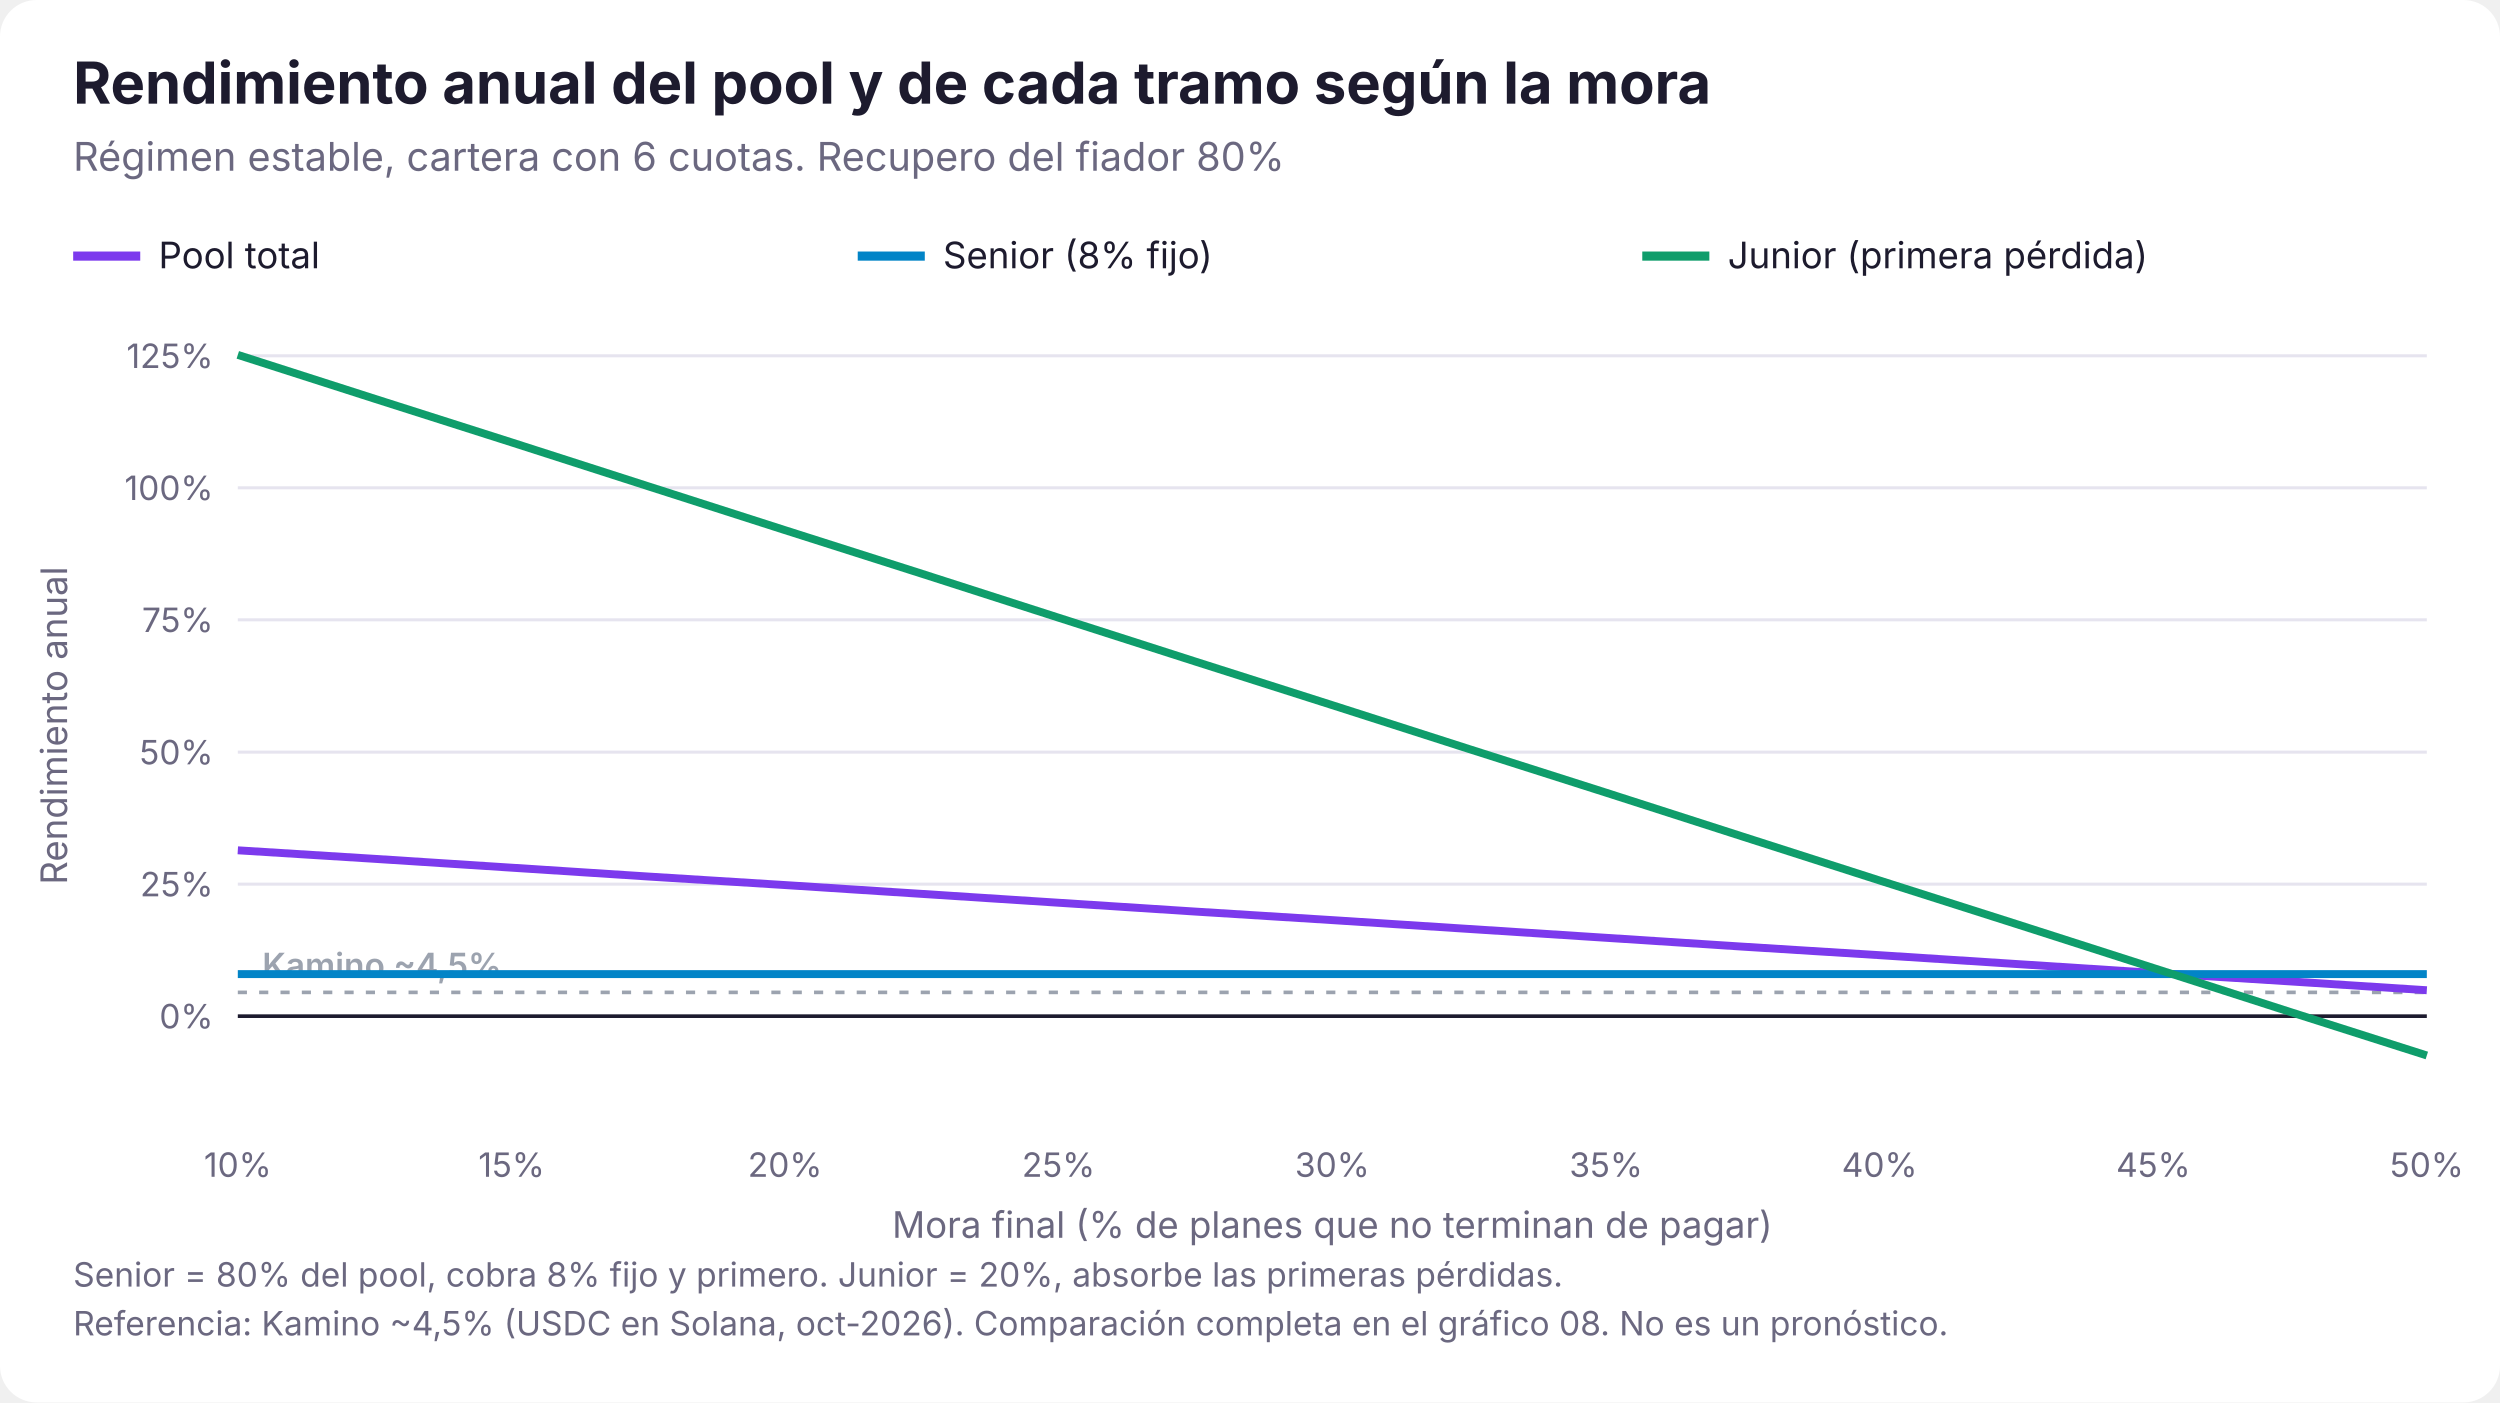
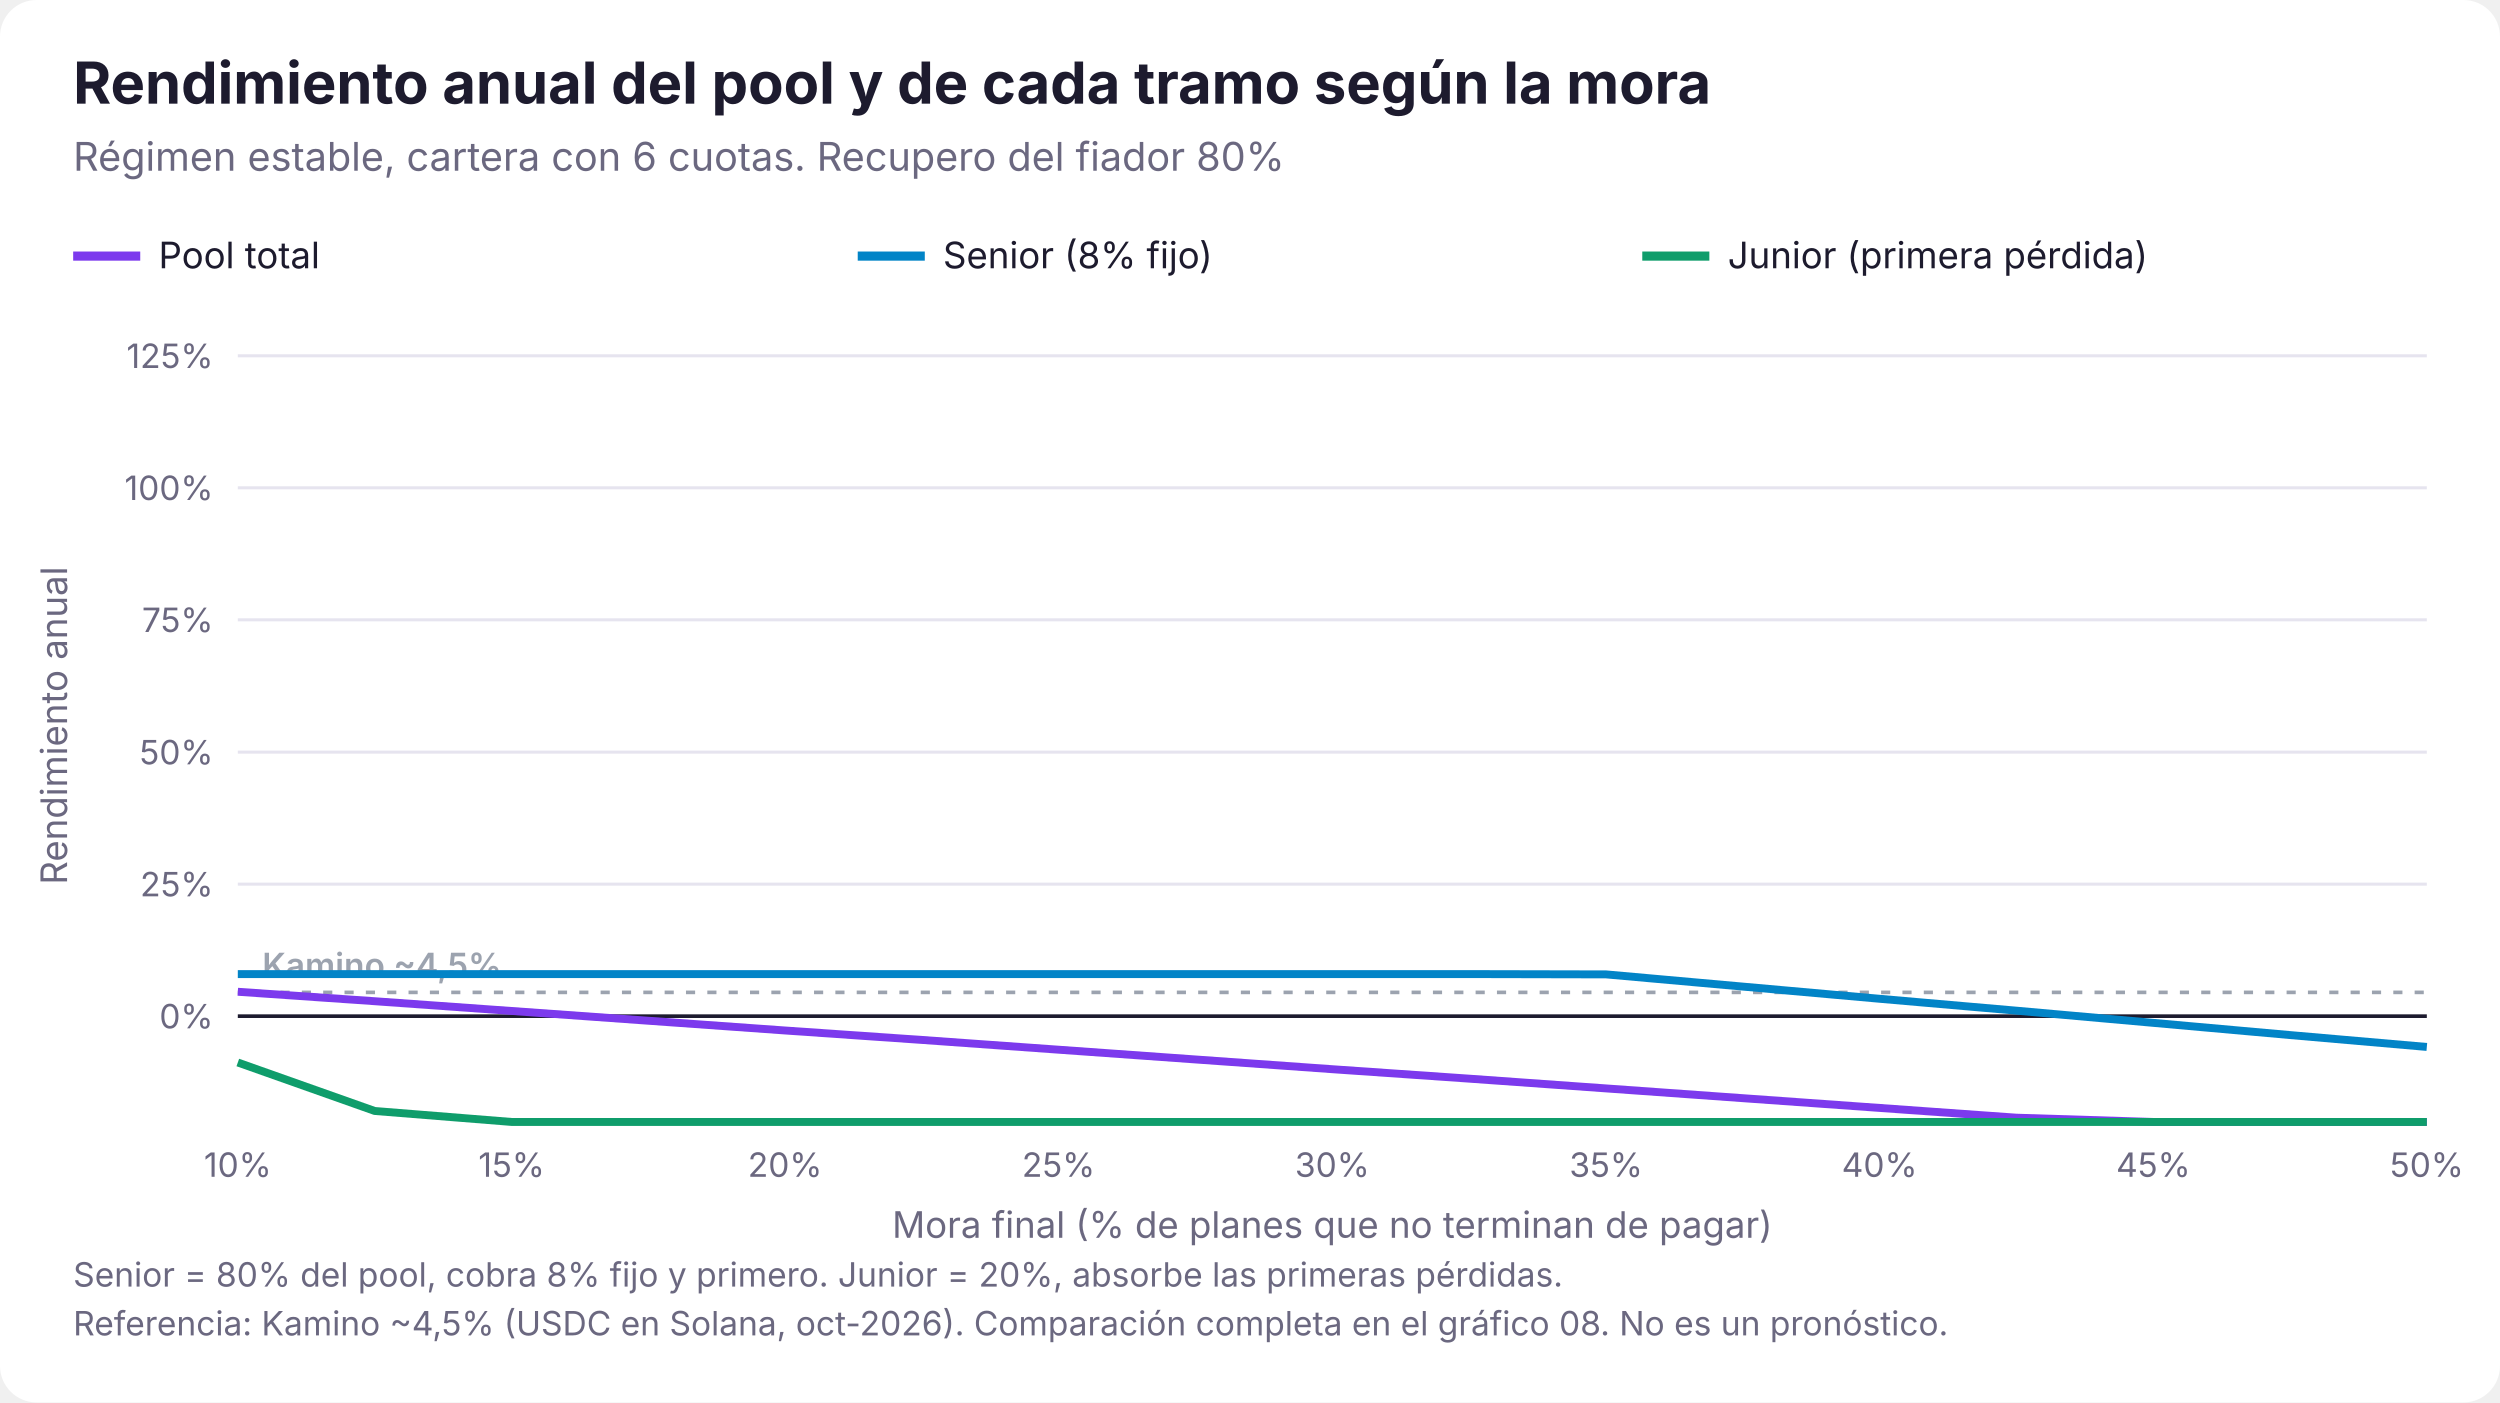
<svg xmlns="http://www.w3.org/2000/svg" width="820" height="460" viewBox="0 0 820 460" font-family="Inter, -apple-system, 'Segoe UI', Helvetica, Arial, sans-serif">
  <rect width="820" height="460" fill="#ffffff" rx="12" />
  <text x="24.0" y="34.0" font-size="19" fill="#1d1b2e" text-anchor="start" font-weight="700">Rendimiento anual del pool y de cada tramo según la mora</text>
  <text x="24.0" y="56.0" font-size="13" fill="#6b6880" text-anchor="start" font-weight="normal">Régimen estable, cartera con 6 cuotas. Recupero del fiador 80%</text>
  <line x1="78" x2="796" y1="333.3" y2="333.3" stroke="#1d1b2e" stroke-width="1.2" />
  <text x="70.0" y="337.3" font-size="11" fill="#6b6880" text-anchor="end" font-weight="normal">0%</text>
  <line x1="78" x2="796" y1="290.0" y2="290.0" stroke="#e6e4ef" stroke-width="1" />
  <text x="70.0" y="294.0" font-size="11" fill="#6b6880" text-anchor="end" font-weight="normal">25%</text>
  <line x1="78" x2="796" y1="246.7" y2="246.7" stroke="#e6e4ef" stroke-width="1" />
  <text x="70.0" y="250.7" font-size="11" fill="#6b6880" text-anchor="end" font-weight="normal">50%</text>
  <line x1="78" x2="796" y1="203.3" y2="203.3" stroke="#e6e4ef" stroke-width="1" />
  <text x="70.0" y="207.3" font-size="11" fill="#6b6880" text-anchor="end" font-weight="normal">75%</text>
  <line x1="78" x2="796" y1="160.0" y2="160.0" stroke="#e6e4ef" stroke-width="1" />
  <text x="70.0" y="164.0" font-size="11" fill="#6b6880" text-anchor="end" font-weight="normal">100%</text>
  <line x1="78" x2="796" y1="116.7" y2="116.7" stroke="#e6e4ef" stroke-width="1" />
  <text x="70.0" y="120.7" font-size="11" fill="#6b6880" text-anchor="end" font-weight="normal">125%</text>
  <text x="78.0" y="386.0" font-size="11" fill="#6b6880" text-anchor="middle" font-weight="normal">10%</text>
  <text x="167.8" y="386.0" font-size="11" fill="#6b6880" text-anchor="middle" font-weight="normal">15%</text>
  <text x="257.5" y="386.0" font-size="11" fill="#6b6880" text-anchor="middle" font-weight="normal">20%</text>
  <text x="347.2" y="386.0" font-size="11" fill="#6b6880" text-anchor="middle" font-weight="normal">25%</text>
  <text x="437.0" y="386.0" font-size="11" fill="#6b6880" text-anchor="middle" font-weight="normal">30%</text>
  <text x="526.8" y="386.0" font-size="11" fill="#6b6880" text-anchor="middle" font-weight="normal">35%</text>
  <text x="616.5" y="386.0" font-size="11" fill="#6b6880" text-anchor="middle" font-weight="normal">40%</text>
  <text x="706.3" y="386.0" font-size="11" fill="#6b6880" text-anchor="middle" font-weight="normal">45%</text>
  <text x="796.0" y="386.0" font-size="11" fill="#6b6880" text-anchor="middle" font-weight="normal">50%</text>
  <text x="437.0" y="406.0" font-size="12" fill="#6b6880" text-anchor="middle" font-weight="normal">Mora final (% de planes que no terminan de pagar)</text>
  <text x="22" y="238.0" font-size="12" fill="#6b6880" text-anchor="middle" transform="rotate(-90 22 238.0)">Rendimiento anual</text>
  <line x1="78" x2="796" y1="325.5" y2="325.5" stroke="#9ca3af" stroke-dasharray="3 4" stroke-width="1.2" />
  <text x="86.0" y="320.5" font-size="11" fill="#9ca3af" text-anchor="start" font-weight="600">Kamino ~4,5%</text>
-   <polyline points="78.0,278.9 122.9,281.7 167.8,284.6 212.6,287.5 257.5,290.3 302.4,293.2 347.2,296.1 392.1,299.0 437.0,301.8 481.9,304.7 526.8,307.6 571.6,310.5 616.5,313.3 661.4,316.2 706.3,319.1 751.1,321.9 796.0,324.8" fill="none" stroke="#7c3aed" stroke-width="2.6" stroke-linejoin="round" />
-   <polyline points="78.0,319.5 122.9,319.5 167.8,319.5 212.6,319.5 257.5,319.5 302.4,319.5 347.2,319.5 392.1,319.5 437.0,319.5 481.9,319.5 526.8,319.5 571.6,319.5 616.5,319.5 661.4,319.5 706.3,319.5 751.1,319.5 796.0,319.5" fill="none" stroke="#0284c7" stroke-width="2.6" stroke-linejoin="round" />
-   <polyline points="78.0,116.4 122.9,130.8 167.8,145.1 212.6,159.5 257.5,173.9 302.4,188.2 347.2,202.6 392.1,217.0 437.0,231.3 481.9,245.7 526.8,260.0 571.6,274.4 616.5,288.8 661.4,303.1 706.3,317.5 751.1,331.9 796.0,346.2" fill="none" stroke="#0f9d6b" stroke-width="2.6" stroke-linejoin="round" />
+   <polyline points="78.0,325.3 122.9,328.4 167.8,331.6 212.6,334.8 257.5,338.0 302.4,341.1 347.2,344.3 392.1,347.5 437.0,350.7 481.9,353.8 526.8,357.0 571.6,360.2 616.5,363.4 661.4,366.6 706.3,368.0 751.1,368.0 796.0,368.0" fill="none" stroke="#7c3aed" stroke-width="2.6" stroke-linejoin="round" />
+   <polyline points="78.0,319.5 122.9,319.5 167.8,319.5 212.6,319.5 257.5,319.5 302.4,319.5 347.2,319.5 392.1,319.5 437.0,319.5 481.9,319.5 526.8,319.6 571.6,323.6 616.5,327.6 661.4,331.5 706.3,335.5 751.1,339.5 796.0,343.4" fill="none" stroke="#0284c7" stroke-width="2.6" stroke-linejoin="round" />
+   <polyline points="78.0,348.5 122.9,364.4 167.8,368.0 212.6,368.0 257.5,368.0 302.4,368.0 347.2,368.0 392.1,368.0 437.0,368.0 481.9,368.0 526.8,368.0 571.6,368.0 616.5,368.0 661.4,368.0 706.3,368.0 751.1,368.0 796.0,368.0" fill="none" stroke="#0f9d6b" stroke-width="2.6" stroke-linejoin="round" />
  <line x1="24.0" x2="46.0" y1="84" y2="84" stroke="#7c3aed" stroke-width="3" />
  <text x="52.0" y="88.0" font-size="12" fill="#1d1b2e" text-anchor="start" font-weight="normal">Pool total</text>
  <line x1="281.333" x2="303.333" y1="84" y2="84" stroke="#0284c7" stroke-width="3" />
  <text x="309.3" y="88.0" font-size="12" fill="#1d1b2e" text-anchor="start" font-weight="normal">Senior (8% fijo)</text>
  <line x1="538.667" x2="560.667" y1="84" y2="84" stroke="#0f9d6b" stroke-width="3" />
  <text x="566.7" y="88.0" font-size="12" fill="#1d1b2e" text-anchor="start" font-weight="normal">Junior (primera pérdida)</text>
  <text x="24.0" y="422.0" font-size="11" fill="#6b6880" text-anchor="start" font-weight="normal">Senior = 80% del pool, cobra 8% fijo y primero. Junior = 20%, absorbe las primeras pérdidas.</text>
  <text x="24.0" y="438.0" font-size="11" fill="#6b6880" text-anchor="start" font-weight="normal">Referencia: Kamino ~4,5% (USDC en Solana, oct-2026). Comparación completa en el gráfico 08. No es un pronóstico.</text>
</svg>
